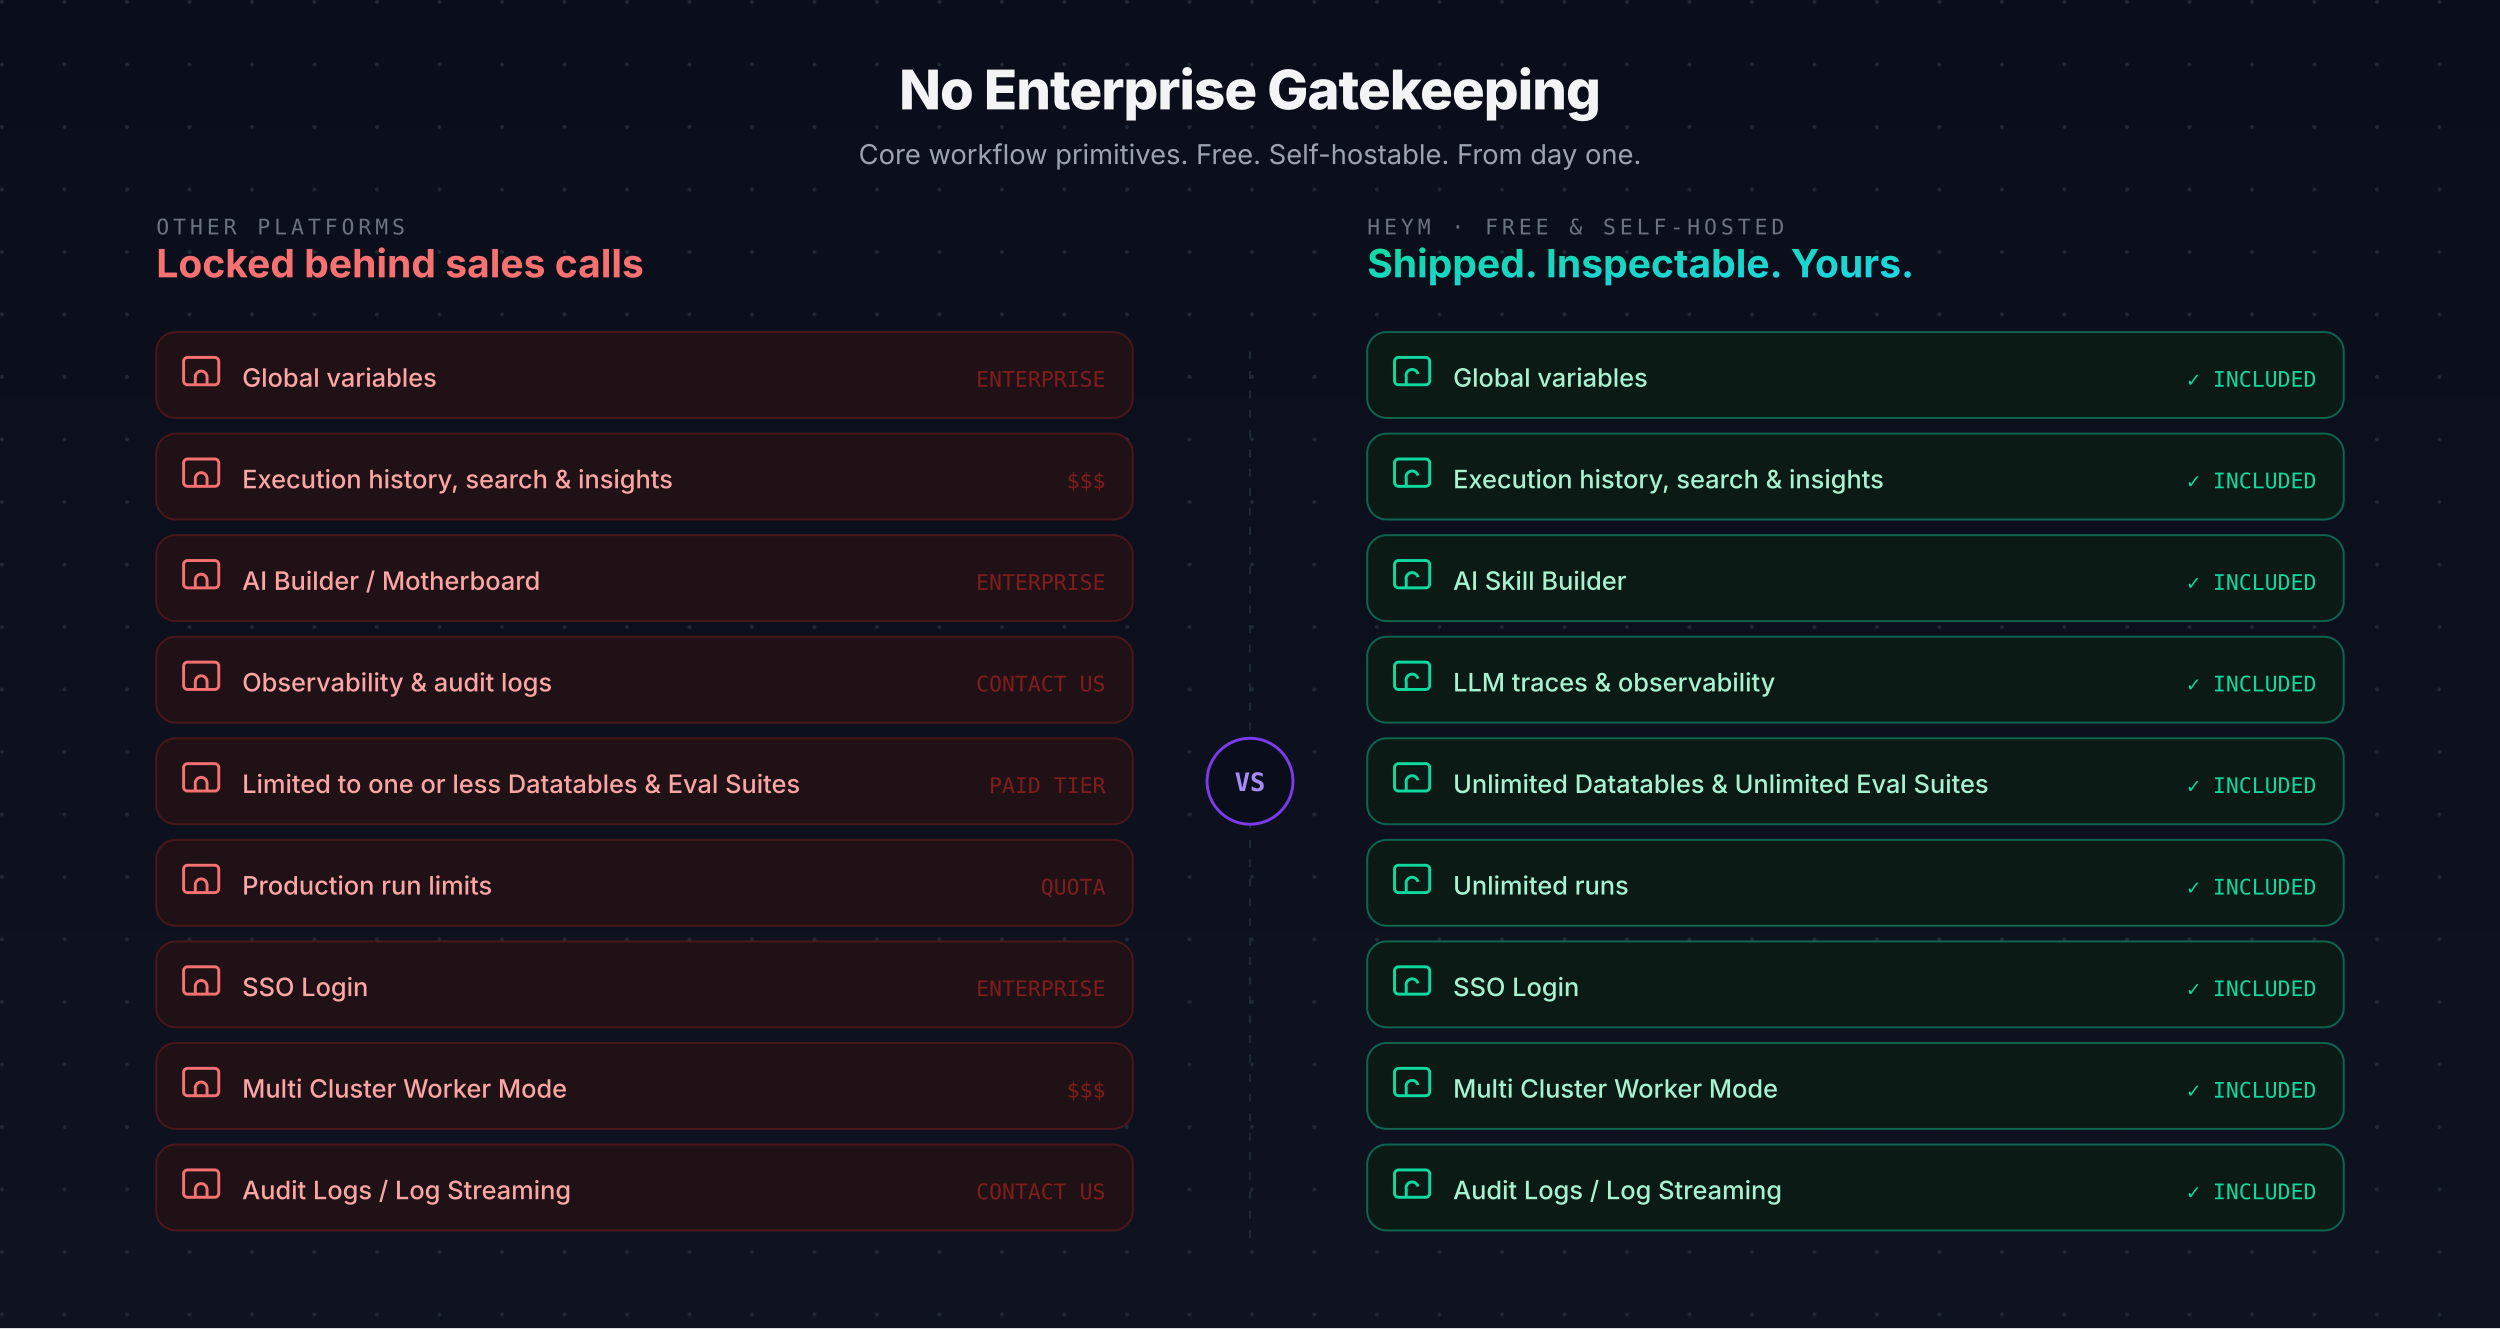
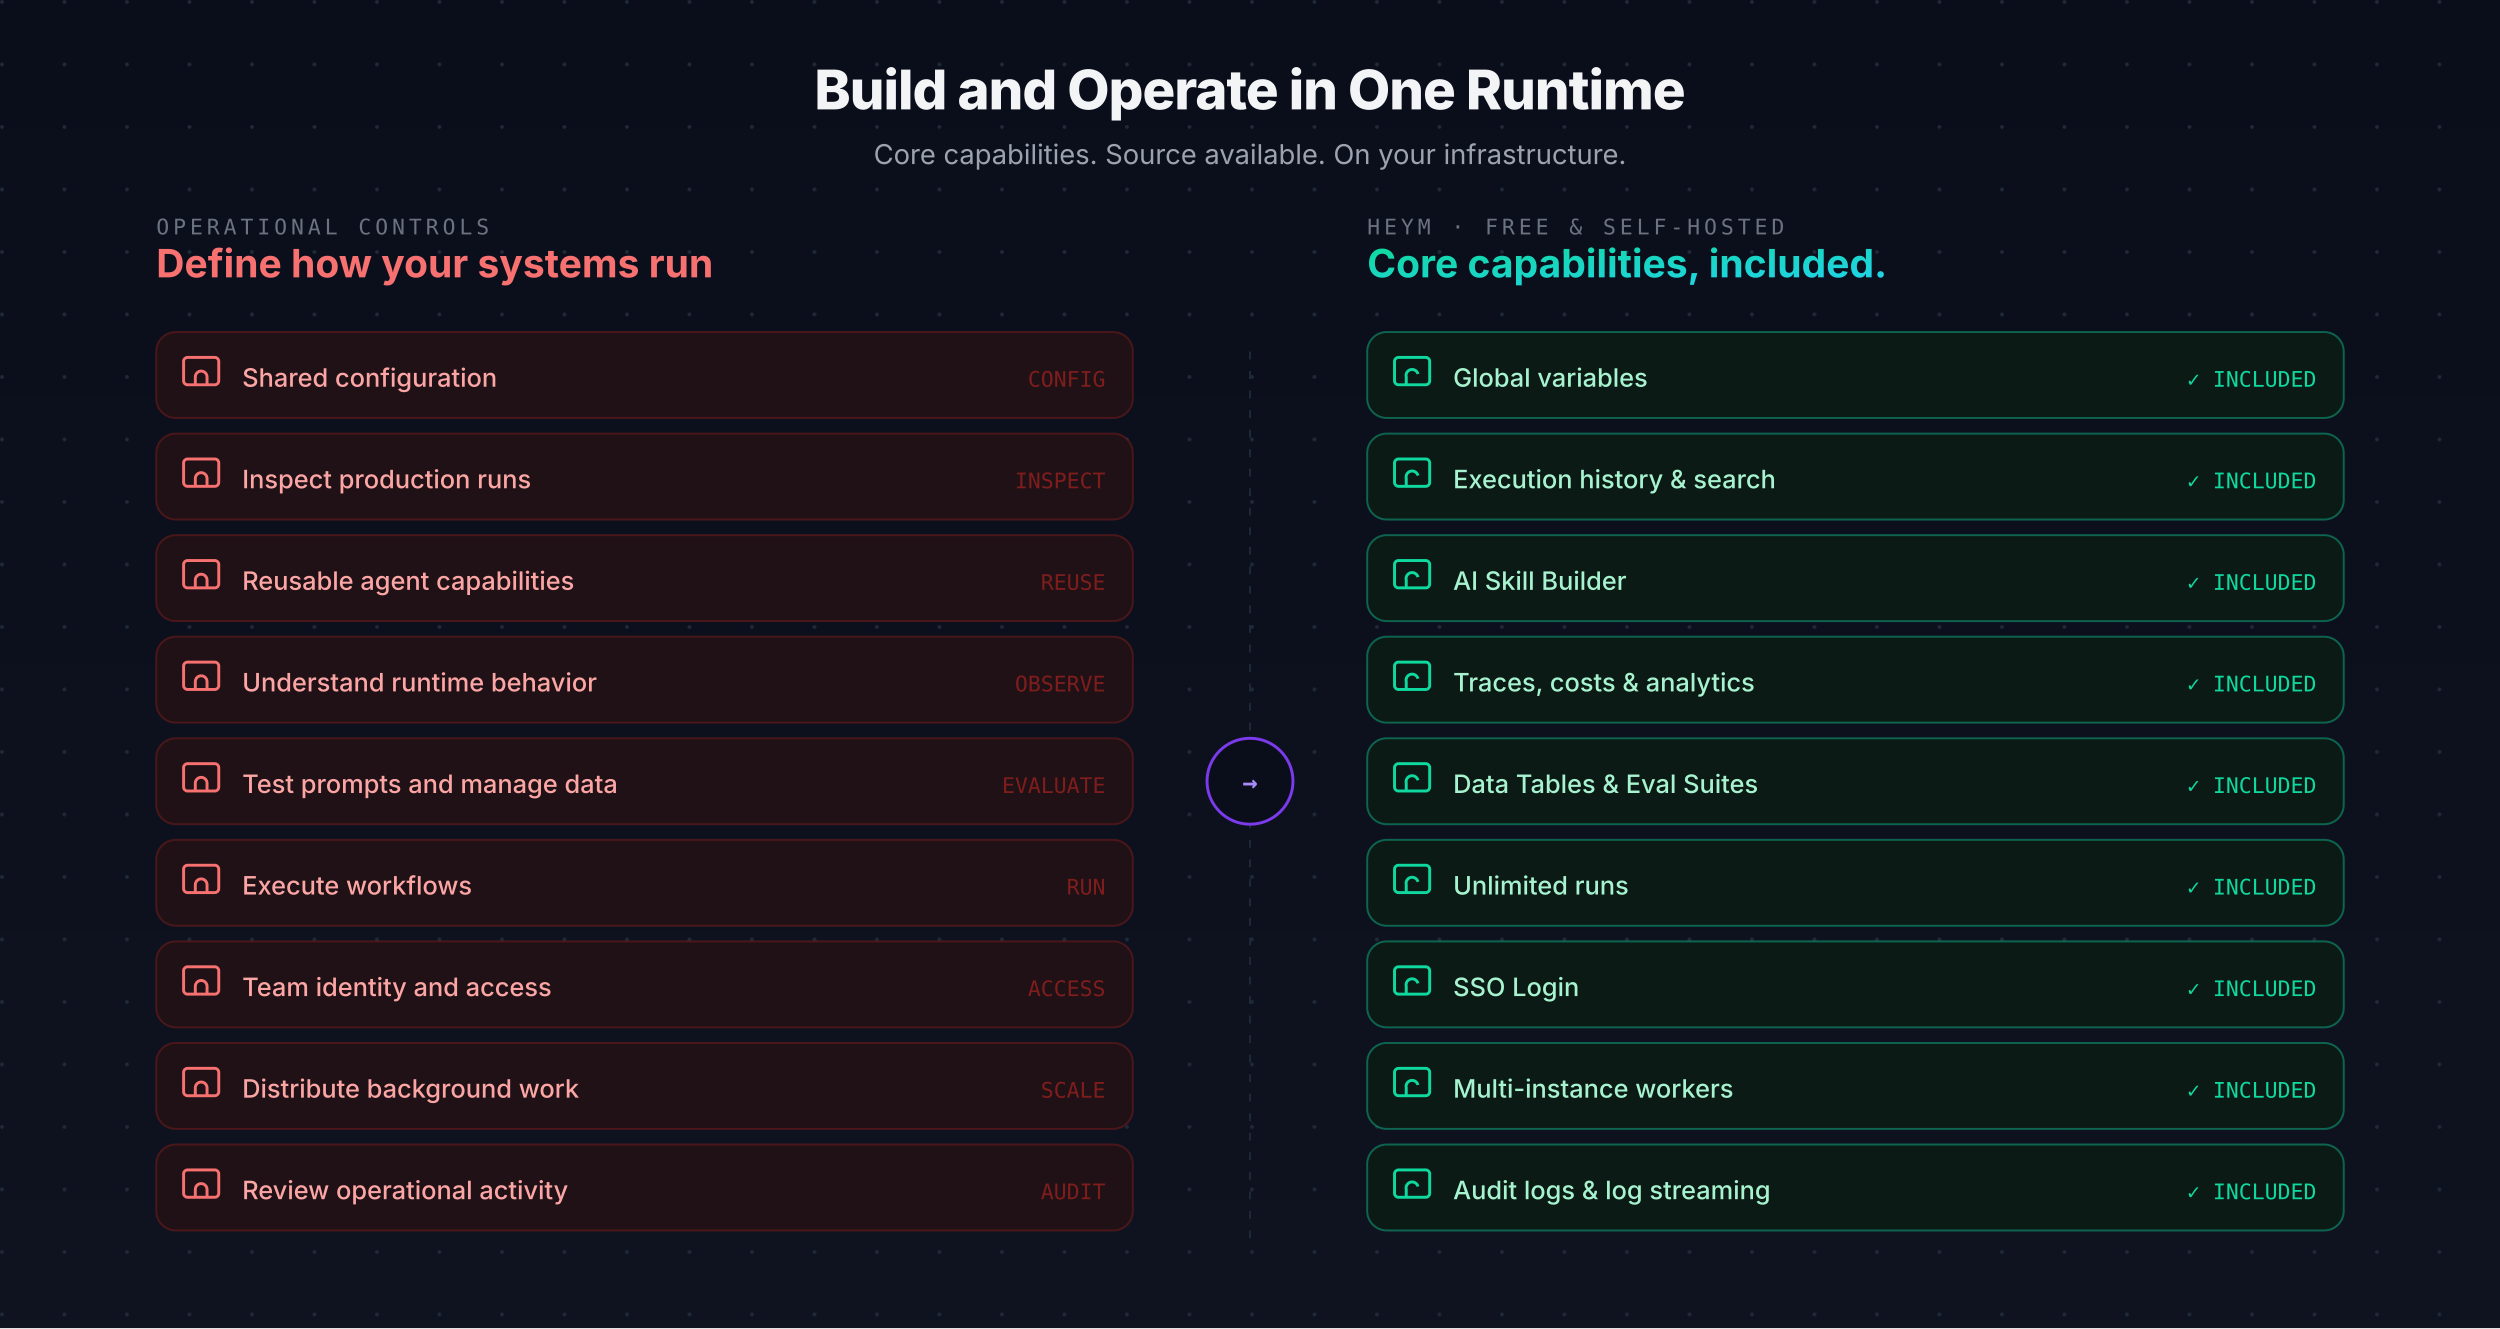
<svg xmlns="http://www.w3.org/2000/svg" viewBox="0 0 1280 680" width="1280" height="680" fill="none" font-family="Inter, system-ui, sans-serif">
  <defs>
    <style>
      .ng-pulse { opacity: 0; animation: ngPulse 6.2s ease-in-out infinite; }
      .ng-d0 { animation-delay: 0s; }
      .ng-d1 { animation-delay: 0.4s; }
      .ng-d2 { animation-delay: 0.8s; }
      .ng-d3 { animation-delay: 1.2s; }
      .ng-d4 { animation-delay: 1.6s; }
      .ng-d5 { animation-delay: 2s; }
      .ng-d6 { animation-delay: 2.4s; }
      .ng-d7 { animation-delay: 2.8s; }
      .ng-d8 { animation-delay: 3.2s; }
      @keyframes ngPulse {
        0%, 18%, 100% { opacity: 0; transform: scale(1); }
        28% { opacity: 0.9; transform: scale(1.01); }
        44% { opacity: 0; transform: scale(1.03); }
      }
    </style>
    <linearGradient id="ng-bg" x1="0" y1="0" x2="0" y2="1">
      <stop offset="0%" stop-color="#0A0E1A" />
      <stop offset="100%" stop-color="#0F1320" />
    </linearGradient>
    <pattern id="ng-grid" width="32" height="32" patternUnits="userSpaceOnUse">
      <circle cx="1" cy="1" r="1" fill="#1F2937" />
    </pattern>
    <linearGradient id="ng-heym-grad" x1="0" y1="0" x2="1" y2="1">
      <stop offset="0%" stop-color="#10D9A0" />
      <stop offset="100%" stop-color="#22D3EE" />
    </linearGradient>
    <filter id="ng-glow">
      <feGaussianBlur stdDeviation="3" />
      <feMerge>
        <feMergeNode />
        <feMergeNode in="SourceGraphic" />
      </feMerge>
    </filter>
  </defs>
  <rect width="1280" height="680" fill="url(#ng-bg)" />
  <rect width="1280" height="680" fill="url(#ng-grid)" />
-   <text x="640" y="56" text-anchor="middle" font-size="28" font-weight="800" fill="#F3F4F6" letter-spacing="-0.5">No Enterprise Gatekeeping</text>
-   <text x="640" y="84" text-anchor="middle" font-size="14" fill="#9CA3AF">Core workflow primitives. Free. Self-hostable. From day one.</text>
+   <text x="640" y="56" text-anchor="middle" font-size="28" font-weight="800" fill="#F3F4F6" letter-spacing="-0.5">Build and Operate in One Runtime</text>
+   <text x="640" y="84" text-anchor="middle" font-size="14" fill="#9CA3AF">Core capabilities. Source available. On your infrastructure.</text>
  <g transform="translate(80, 120)">
-     <text x="0" y="0" font-size="11" font-family="'JetBrains Mono', monospace" fill="#6B7280" letter-spacing="2">OTHER PLATFORMS</text>
-     <text x="0" y="22" font-size="20" font-weight="700" fill="#F87171">Locked behind sales calls</text>
+     <text x="0" y="0" font-size="11" font-family="'JetBrains Mono', monospace" fill="#6B7280" letter-spacing="2">OPERATIONAL CONTROLS</text>
+     <text x="0" y="22" font-size="20" font-weight="700" fill="#F87171">Define how your systems run</text>
    <g transform="translate(0, 50)" font-size="13">
      <g transform="translate(0,0)">
        <rect width="500" height="44" rx="10" fill="#1F1115" stroke="#7F1D1D" stroke-opacity="0.5" />
        <g transform="translate(14, 13)">
          <rect width="18" height="14" rx="2" fill="none" stroke="#F87171" stroke-width="1.5" />
          <path d="M 6 14 V 10 a 3 3 0 0 1 6 0 V 14" stroke="#F87171" stroke-width="1.5" fill="none" />
        </g>
-         <text x="44" y="28" fill="#FCA5A5" font-weight="500">Global variables</text>
-         <text x="486" y="28" text-anchor="end" fill="#7F1D1D" font-size="11" font-family="'JetBrains Mono', monospace">ENTERPRISE</text>
+         <text x="44" y="28" fill="#FCA5A5" font-weight="500">Shared configuration</text>
+         <text x="486" y="28" text-anchor="end" fill="#7F1D1D" font-size="11" font-family="'JetBrains Mono', monospace">CONFIG</text>
      </g>
      <g transform="translate(0,52)">
        <rect width="500" height="44" rx="10" fill="#1F1115" stroke="#7F1D1D" stroke-opacity="0.5" />
        <g transform="translate(14, 13)">
          <rect width="18" height="14" rx="2" fill="none" stroke="#F87171" stroke-width="1.5" />
          <path d="M 6 14 V 10 a 3 3 0 0 1 6 0 V 14" stroke="#F87171" stroke-width="1.5" fill="none" />
        </g>
-         <text x="44" y="28" fill="#FCA5A5" font-weight="500">Execution history, search &amp; insights</text>
-         <text x="486" y="28" text-anchor="end" fill="#7F1D1D" font-size="11" font-family="'JetBrains Mono', monospace">$$$</text>
+         <text x="44" y="28" fill="#FCA5A5" font-weight="500">Inspect production runs</text>
+         <text x="486" y="28" text-anchor="end" fill="#7F1D1D" font-size="11" font-family="'JetBrains Mono', monospace">INSPECT</text>
      </g>
      <g transform="translate(0,104)">
        <rect width="500" height="44" rx="10" fill="#1F1115" stroke="#7F1D1D" stroke-opacity="0.5" />
        <g transform="translate(14, 13)">
          <rect width="18" height="14" rx="2" fill="none" stroke="#F87171" stroke-width="1.5" />
          <path d="M 6 14 V 10 a 3 3 0 0 1 6 0 V 14" stroke="#F87171" stroke-width="1.5" fill="none" />
        </g>
-         <text x="44" y="28" fill="#FCA5A5" font-weight="500">AI Builder / Motherboard</text>
-         <text x="486" y="28" text-anchor="end" fill="#7F1D1D" font-size="11" font-family="'JetBrains Mono', monospace">ENTERPRISE</text>
+         <text x="44" y="28" fill="#FCA5A5" font-weight="500">Reusable agent capabilities</text>
+         <text x="486" y="28" text-anchor="end" fill="#7F1D1D" font-size="11" font-family="'JetBrains Mono', monospace">REUSE</text>
      </g>
      <g transform="translate(0,156)">
        <rect width="500" height="44" rx="10" fill="#1F1115" stroke="#7F1D1D" stroke-opacity="0.5" />
        <g transform="translate(14, 13)">
          <rect width="18" height="14" rx="2" fill="none" stroke="#F87171" stroke-width="1.5" />
          <path d="M 6 14 V 10 a 3 3 0 0 1 6 0 V 14" stroke="#F87171" stroke-width="1.5" fill="none" />
        </g>
-         <text x="44" y="28" fill="#FCA5A5" font-weight="500">Observability &amp; audit logs</text>
-         <text x="486" y="28" text-anchor="end" fill="#7F1D1D" font-size="11" font-family="'JetBrains Mono', monospace">CONTACT US</text>
+         <text x="44" y="28" fill="#FCA5A5" font-weight="500">Understand runtime behavior</text>
+         <text x="486" y="28" text-anchor="end" fill="#7F1D1D" font-size="11" font-family="'JetBrains Mono', monospace">OBSERVE</text>
      </g>
      <g transform="translate(0,208)">
        <rect width="500" height="44" rx="10" fill="#1F1115" stroke="#7F1D1D" stroke-opacity="0.5" />
        <g transform="translate(14, 13)">
          <rect width="18" height="14" rx="2" fill="none" stroke="#F87171" stroke-width="1.5" />
          <path d="M 6 14 V 10 a 3 3 0 0 1 6 0 V 14" stroke="#F87171" stroke-width="1.5" fill="none" />
        </g>
-         <text x="44" y="28" fill="#FCA5A5" font-weight="500">Limited to one or less Datatables &amp; Eval Suites</text>
-         <text x="486" y="28" text-anchor="end" fill="#7F1D1D" font-size="11" font-family="'JetBrains Mono', monospace">PAID TIER</text>
+         <text x="44" y="28" fill="#FCA5A5" font-weight="500">Test prompts and manage data</text>
+         <text x="486" y="28" text-anchor="end" fill="#7F1D1D" font-size="11" font-family="'JetBrains Mono', monospace">EVALUATE</text>
      </g>
      <g transform="translate(0,260)">
        <rect width="500" height="44" rx="10" fill="#1F1115" stroke="#7F1D1D" stroke-opacity="0.5" />
        <g transform="translate(14, 13)">
          <rect width="18" height="14" rx="2" fill="none" stroke="#F87171" stroke-width="1.5" />
          <path d="M 6 14 V 10 a 3 3 0 0 1 6 0 V 14" stroke="#F87171" stroke-width="1.5" fill="none" />
        </g>
-         <text x="44" y="28" fill="#FCA5A5" font-weight="500">Production run limits</text>
-         <text x="486" y="28" text-anchor="end" fill="#7F1D1D" font-size="11" font-family="'JetBrains Mono', monospace">QUOTA</text>
+         <text x="44" y="28" fill="#FCA5A5" font-weight="500">Execute workflows</text>
+         <text x="486" y="28" text-anchor="end" fill="#7F1D1D" font-size="11" font-family="'JetBrains Mono', monospace">RUN</text>
      </g>
      <g transform="translate(0,312)">
        <rect width="500" height="44" rx="10" fill="#1F1115" stroke="#7F1D1D" stroke-opacity="0.5" />
        <g transform="translate(14, 13)">
          <rect width="18" height="14" rx="2" fill="none" stroke="#F87171" stroke-width="1.5" />
          <path d="M 6 14 V 10 a 3 3 0 0 1 6 0 V 14" stroke="#F87171" stroke-width="1.5" fill="none" />
        </g>
-         <text x="44" y="28" fill="#FCA5A5" font-weight="500">SSO Login</text>
-         <text x="486" y="28" text-anchor="end" fill="#7F1D1D" font-size="11" font-family="'JetBrains Mono', monospace">ENTERPRISE</text>
+         <text x="44" y="28" fill="#FCA5A5" font-weight="500">Team identity and access</text>
+         <text x="486" y="28" text-anchor="end" fill="#7F1D1D" font-size="11" font-family="'JetBrains Mono', monospace">ACCESS</text>
      </g>
      <g transform="translate(0,364)">
        <rect width="500" height="44" rx="10" fill="#1F1115" stroke="#7F1D1D" stroke-opacity="0.5" />
        <g transform="translate(14, 13)">
          <rect width="18" height="14" rx="2" fill="none" stroke="#F87171" stroke-width="1.5" />
          <path d="M 6 14 V 10 a 3 3 0 0 1 6 0 V 14" stroke="#F87171" stroke-width="1.5" fill="none" />
        </g>
-         <text x="44" y="28" fill="#FCA5A5" font-weight="500">Multi Cluster Worker Mode</text>
-         <text x="486" y="28" text-anchor="end" fill="#7F1D1D" font-size="11" font-family="'JetBrains Mono', monospace">$$$</text>
+         <text x="44" y="28" fill="#FCA5A5" font-weight="500">Distribute background work</text>
+         <text x="486" y="28" text-anchor="end" fill="#7F1D1D" font-size="11" font-family="'JetBrains Mono', monospace">SCALE</text>
      </g>
      <g transform="translate(0,416)">
        <rect width="500" height="44" rx="10" fill="#1F1115" stroke="#7F1D1D" stroke-opacity="0.5" />
        <g transform="translate(14, 13)">
          <rect width="18" height="14" rx="2" fill="none" stroke="#F87171" stroke-width="1.5" />
          <path d="M 6 14 V 10 a 3 3 0 0 1 6 0 V 14" stroke="#F87171" stroke-width="1.5" fill="none" />
        </g>
-         <text x="44" y="28" fill="#FCA5A5" font-weight="500">Audit Logs / Log Streaming</text>
-         <text x="486" y="28" text-anchor="end" fill="#7F1D1D" font-size="11" font-family="'JetBrains Mono', monospace">CONTACT US</text>
+         <text x="44" y="28" fill="#FCA5A5" font-weight="500">Review operational activity</text>
+         <text x="486" y="28" text-anchor="end" fill="#7F1D1D" font-size="11" font-family="'JetBrains Mono', monospace">AUDIT</text>
      </g>
    </g>
  </g>
  <g transform="translate(640, 400)">
    <line x1="0" y1="-220" x2="0" y2="240" stroke="#1F2937" stroke-dasharray="4 6" />
    <circle cx="0" cy="0" r="22" fill="#0A0E1A" stroke="#7C3AED" stroke-width="1.5" />
-     <text x="0" y="5" text-anchor="middle" font-size="13" font-weight="800" fill="#A78BFA" font-family="'JetBrains Mono', monospace">VS</text>
+     <text x="0" y="5" text-anchor="middle" font-size="13" font-weight="800" fill="#A78BFA" font-family="'JetBrains Mono', monospace">→</text>
  </g>
  <g transform="translate(700, 120)">
    <text x="0" y="0" font-size="11" font-family="'JetBrains Mono', monospace" fill="#6B7280" letter-spacing="2">HEYM · FREE &amp; SELF-HOSTED</text>
-     <text x="0" y="22" font-size="20" font-weight="700" fill="url(#ng-heym-grad)">Shipped. Inspectable. Yours.</text>
+     <text x="0" y="22" font-size="20" font-weight="700" fill="url(#ng-heym-grad)">Core capabilities, included.</text>
    <g transform="translate(0, 50)" font-size="13">
      <g transform="translate(0,0)">
        <rect width="500" height="44" rx="10" fill="#0B1A14" stroke="#10D9A0" stroke-opacity="0.4" />
        <g transform="translate(14, 13)">
          <rect width="18" height="14" rx="2" fill="none" stroke="#10D9A0" stroke-width="1.5" />
          <path d="M 6 14 V 10 a 3 3 0 0 1 6 -1.5" stroke="#10D9A0" stroke-width="1.5" fill="none" />
        </g>
        <text x="44" y="28" fill="#A7F3D0" font-weight="500">Global variables</text>
        <g transform="translate(486, 28)" text-anchor="end">
          <text fill="#10D9A0" font-size="11" font-family="'JetBrains Mono', monospace">✓ INCLUDED</text>
        </g>
        <rect x="-3" y="-3" width="506" height="50" rx="13" fill="none" stroke="#10D9A0" class="ng-pulse ng-d0" />
      </g>
      <g transform="translate(0,52)">
        <rect width="500" height="44" rx="10" fill="#0B1A14" stroke="#10D9A0" stroke-opacity="0.4" />
        <g transform="translate(14, 13)">
          <rect width="18" height="14" rx="2" fill="none" stroke="#10D9A0" stroke-width="1.5" />
          <path d="M 6 14 V 10 a 3 3 0 0 1 6 -1.5" stroke="#10D9A0" stroke-width="1.5" fill="none" />
        </g>
-         <text x="44" y="28" fill="#A7F3D0" font-weight="500">Execution history, search &amp; insights</text>
+         <text x="44" y="28" fill="#A7F3D0" font-weight="500">Execution history &amp; search</text>
        <text x="486" y="28" text-anchor="end" fill="#10D9A0" font-size="11" font-family="'JetBrains Mono', monospace">✓ INCLUDED</text>
        <rect x="-3" y="-3" width="506" height="50" rx="13" fill="none" stroke="#10D9A0" class="ng-pulse ng-d1" />
      </g>
      <g transform="translate(0,104)">
        <rect width="500" height="44" rx="10" fill="#0B1A14" stroke="#10D9A0" stroke-opacity="0.4" />
        <g transform="translate(14, 13)">
          <rect width="18" height="14" rx="2" fill="none" stroke="#10D9A0" stroke-width="1.5" />
          <path d="M 6 14 V 10 a 3 3 0 0 1 6 -1.5" stroke="#10D9A0" stroke-width="1.5" fill="none" />
        </g>
        <text x="44" y="28" fill="#A7F3D0" font-weight="500">AI Skill Builder</text>
        <text x="486" y="28" text-anchor="end" fill="#10D9A0" font-size="11" font-family="'JetBrains Mono', monospace">✓ INCLUDED</text>
        <rect x="-3" y="-3" width="506" height="50" rx="13" fill="none" stroke="#10D9A0" class="ng-pulse ng-d2" />
      </g>
      <g transform="translate(0,156)">
        <rect width="500" height="44" rx="10" fill="#0B1A14" stroke="#10D9A0" stroke-opacity="0.4" />
        <g transform="translate(14, 13)">
          <rect width="18" height="14" rx="2" fill="none" stroke="#10D9A0" stroke-width="1.5" />
          <path d="M 6 14 V 10 a 3 3 0 0 1 6 -1.5" stroke="#10D9A0" stroke-width="1.5" fill="none" />
        </g>
-         <text x="44" y="28" fill="#A7F3D0" font-weight="500">LLM traces &amp; observability</text>
+         <text x="44" y="28" fill="#A7F3D0" font-weight="500">Traces, costs &amp; analytics</text>
        <text x="486" y="28" text-anchor="end" fill="#10D9A0" font-size="11" font-family="'JetBrains Mono', monospace">✓ INCLUDED</text>
        <rect x="-3" y="-3" width="506" height="50" rx="13" fill="none" stroke="#10D9A0" class="ng-pulse ng-d3" />
      </g>
      <g transform="translate(0,208)">
        <rect width="500" height="44" rx="10" fill="#0B1A14" stroke="#10D9A0" stroke-opacity="0.4" />
        <g transform="translate(14, 13)">
          <rect width="18" height="14" rx="2" fill="none" stroke="#10D9A0" stroke-width="1.5" />
          <path d="M 6 14 V 10 a 3 3 0 0 1 6 -1.5" stroke="#10D9A0" stroke-width="1.5" fill="none" />
        </g>
-         <text x="44" y="28" fill="#A7F3D0" font-weight="500">Unlimited Datatables &amp; Unlimited Eval Suites</text>
+         <text x="44" y="28" fill="#A7F3D0" font-weight="500">Data Tables &amp; Eval Suites</text>
        <text x="486" y="28" text-anchor="end" fill="#10D9A0" font-size="11" font-family="'JetBrains Mono', monospace">✓ INCLUDED</text>
        <rect x="-3" y="-3" width="506" height="50" rx="13" fill="none" stroke="#10D9A0" class="ng-pulse ng-d4" />
      </g>
      <g transform="translate(0,260)">
        <rect width="500" height="44" rx="10" fill="#0B1A14" stroke="#10D9A0" stroke-opacity="0.4" />
        <g transform="translate(14, 13)">
          <rect width="18" height="14" rx="2" fill="none" stroke="#10D9A0" stroke-width="1.5" />
          <path d="M 6 14 V 10 a 3 3 0 0 1 6 -1.5" stroke="#10D9A0" stroke-width="1.5" fill="none" />
        </g>
        <text x="44" y="28" fill="#A7F3D0" font-weight="500">Unlimited runs</text>
        <text x="486" y="28" text-anchor="end" fill="#10D9A0" font-size="11" font-family="'JetBrains Mono', monospace">✓ INCLUDED</text>
        <rect x="-3" y="-3" width="506" height="50" rx="13" fill="none" stroke="#10D9A0" class="ng-pulse ng-d5" />
      </g>
      <g transform="translate(0,312)">
        <rect width="500" height="44" rx="10" fill="#0B1A14" stroke="#10D9A0" stroke-opacity="0.4" />
        <g transform="translate(14, 13)">
          <rect width="18" height="14" rx="2" fill="none" stroke="#10D9A0" stroke-width="1.5" />
          <path d="M 6 14 V 10 a 3 3 0 0 1 6 -1.5" stroke="#10D9A0" stroke-width="1.5" fill="none" />
        </g>
        <text x="44" y="28" fill="#A7F3D0" font-weight="500">SSO Login</text>
        <text x="486" y="28" text-anchor="end" fill="#10D9A0" font-size="11" font-family="'JetBrains Mono', monospace">✓ INCLUDED</text>
        <rect x="-3" y="-3" width="506" height="50" rx="13" fill="none" stroke="#10D9A0" class="ng-pulse ng-d6" />
      </g>
      <g transform="translate(0,364)">
        <rect width="500" height="44" rx="10" fill="#0B1A14" stroke="#10D9A0" stroke-opacity="0.4" />
        <g transform="translate(14, 13)">
          <rect width="18" height="14" rx="2" fill="none" stroke="#10D9A0" stroke-width="1.5" />
          <path d="M 6 14 V 10 a 3 3 0 0 1 6 -1.5" stroke="#10D9A0" stroke-width="1.5" fill="none" />
        </g>
-         <text x="44" y="28" fill="#A7F3D0" font-weight="500">Multi Cluster Worker Mode</text>
+         <text x="44" y="28" fill="#A7F3D0" font-weight="500">Multi-instance workers</text>
        <text x="486" y="28" text-anchor="end" fill="#10D9A0" font-size="11" font-family="'JetBrains Mono', monospace">✓ INCLUDED</text>
        <rect x="-3" y="-3" width="506" height="50" rx="13" fill="none" stroke="#10D9A0" class="ng-pulse ng-d7" />
      </g>
      <g transform="translate(0,416)">
        <rect width="500" height="44" rx="10" fill="#0B1A14" stroke="#10D9A0" stroke-opacity="0.4" />
        <g transform="translate(14, 13)">
          <rect width="18" height="14" rx="2" fill="none" stroke="#10D9A0" stroke-width="1.5" />
          <path d="M 6 14 V 10 a 3 3 0 0 1 6 -1.5" stroke="#10D9A0" stroke-width="1.5" fill="none" />
        </g>
-         <text x="44" y="28" fill="#A7F3D0" font-weight="500">Audit Logs / Log Streaming</text>
+         <text x="44" y="28" fill="#A7F3D0" font-weight="500">Audit logs &amp; log streaming</text>
        <text x="486" y="28" text-anchor="end" fill="#10D9A0" font-size="11" font-family="'JetBrains Mono', monospace">✓ INCLUDED</text>
        <rect x="-3" y="-3" width="506" height="50" rx="13" fill="none" stroke="#10D9A0" class="ng-pulse ng-d8" />
      </g>
    </g>
  </g>
</svg>
